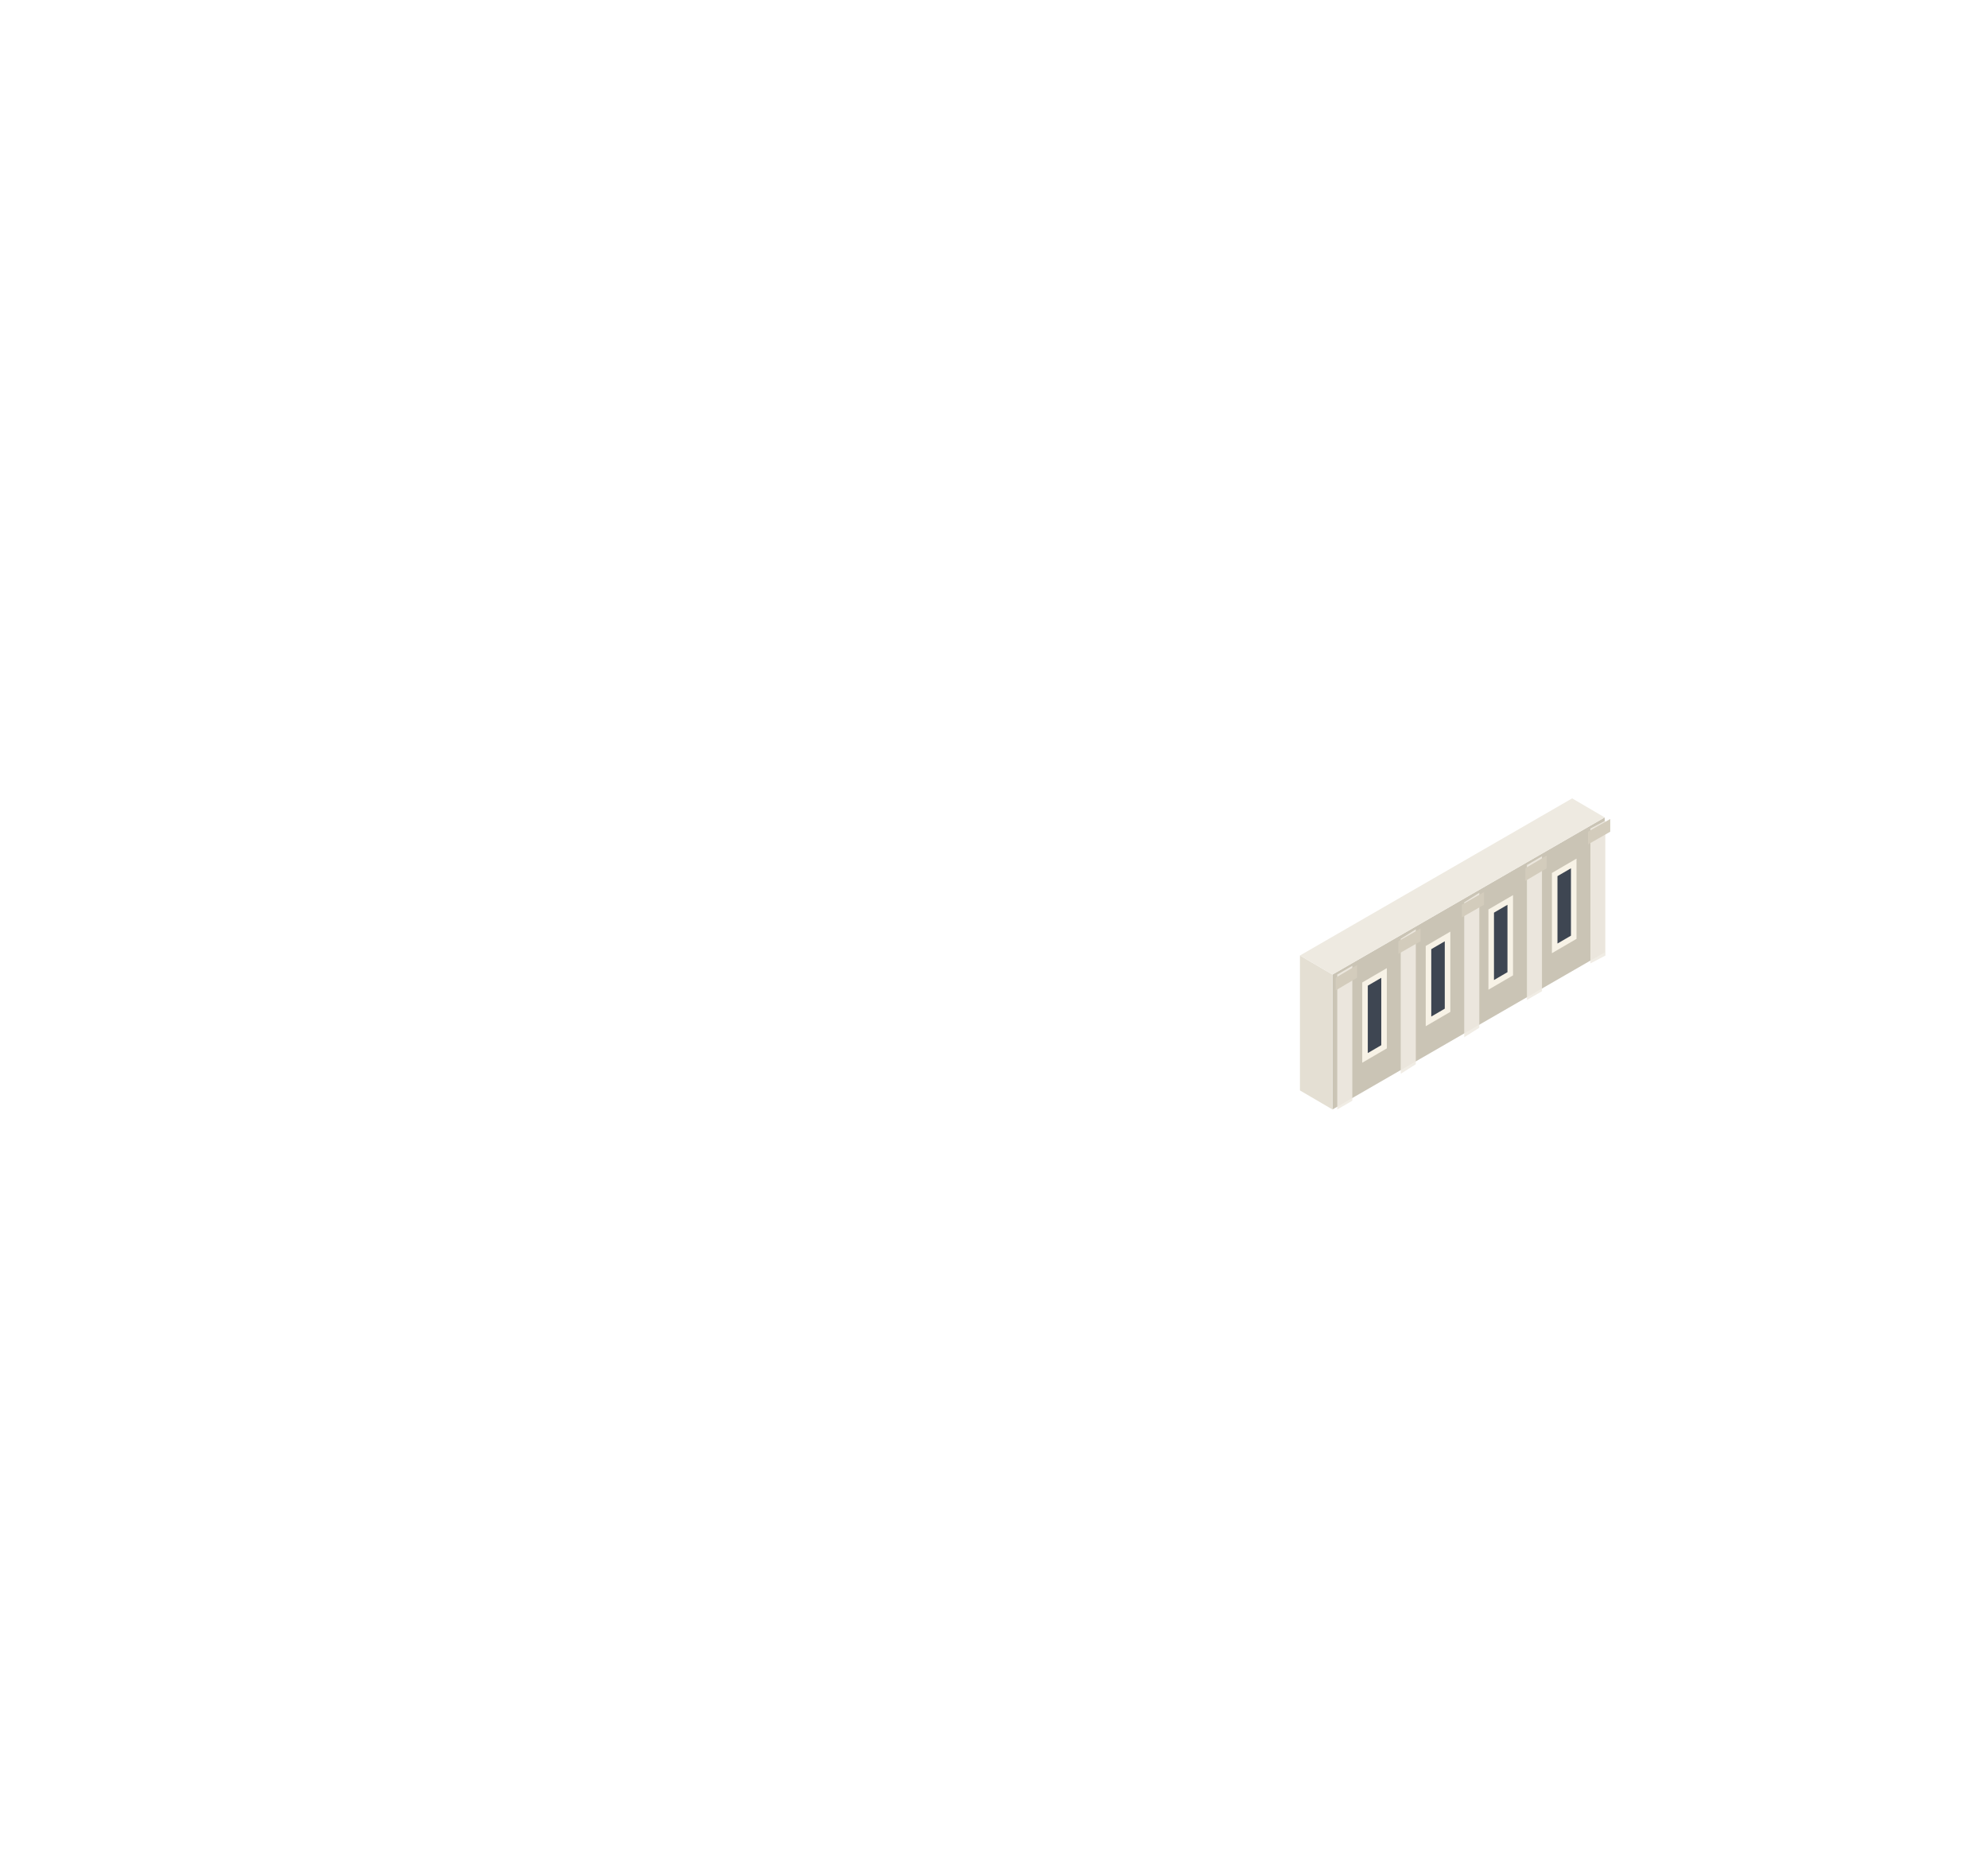
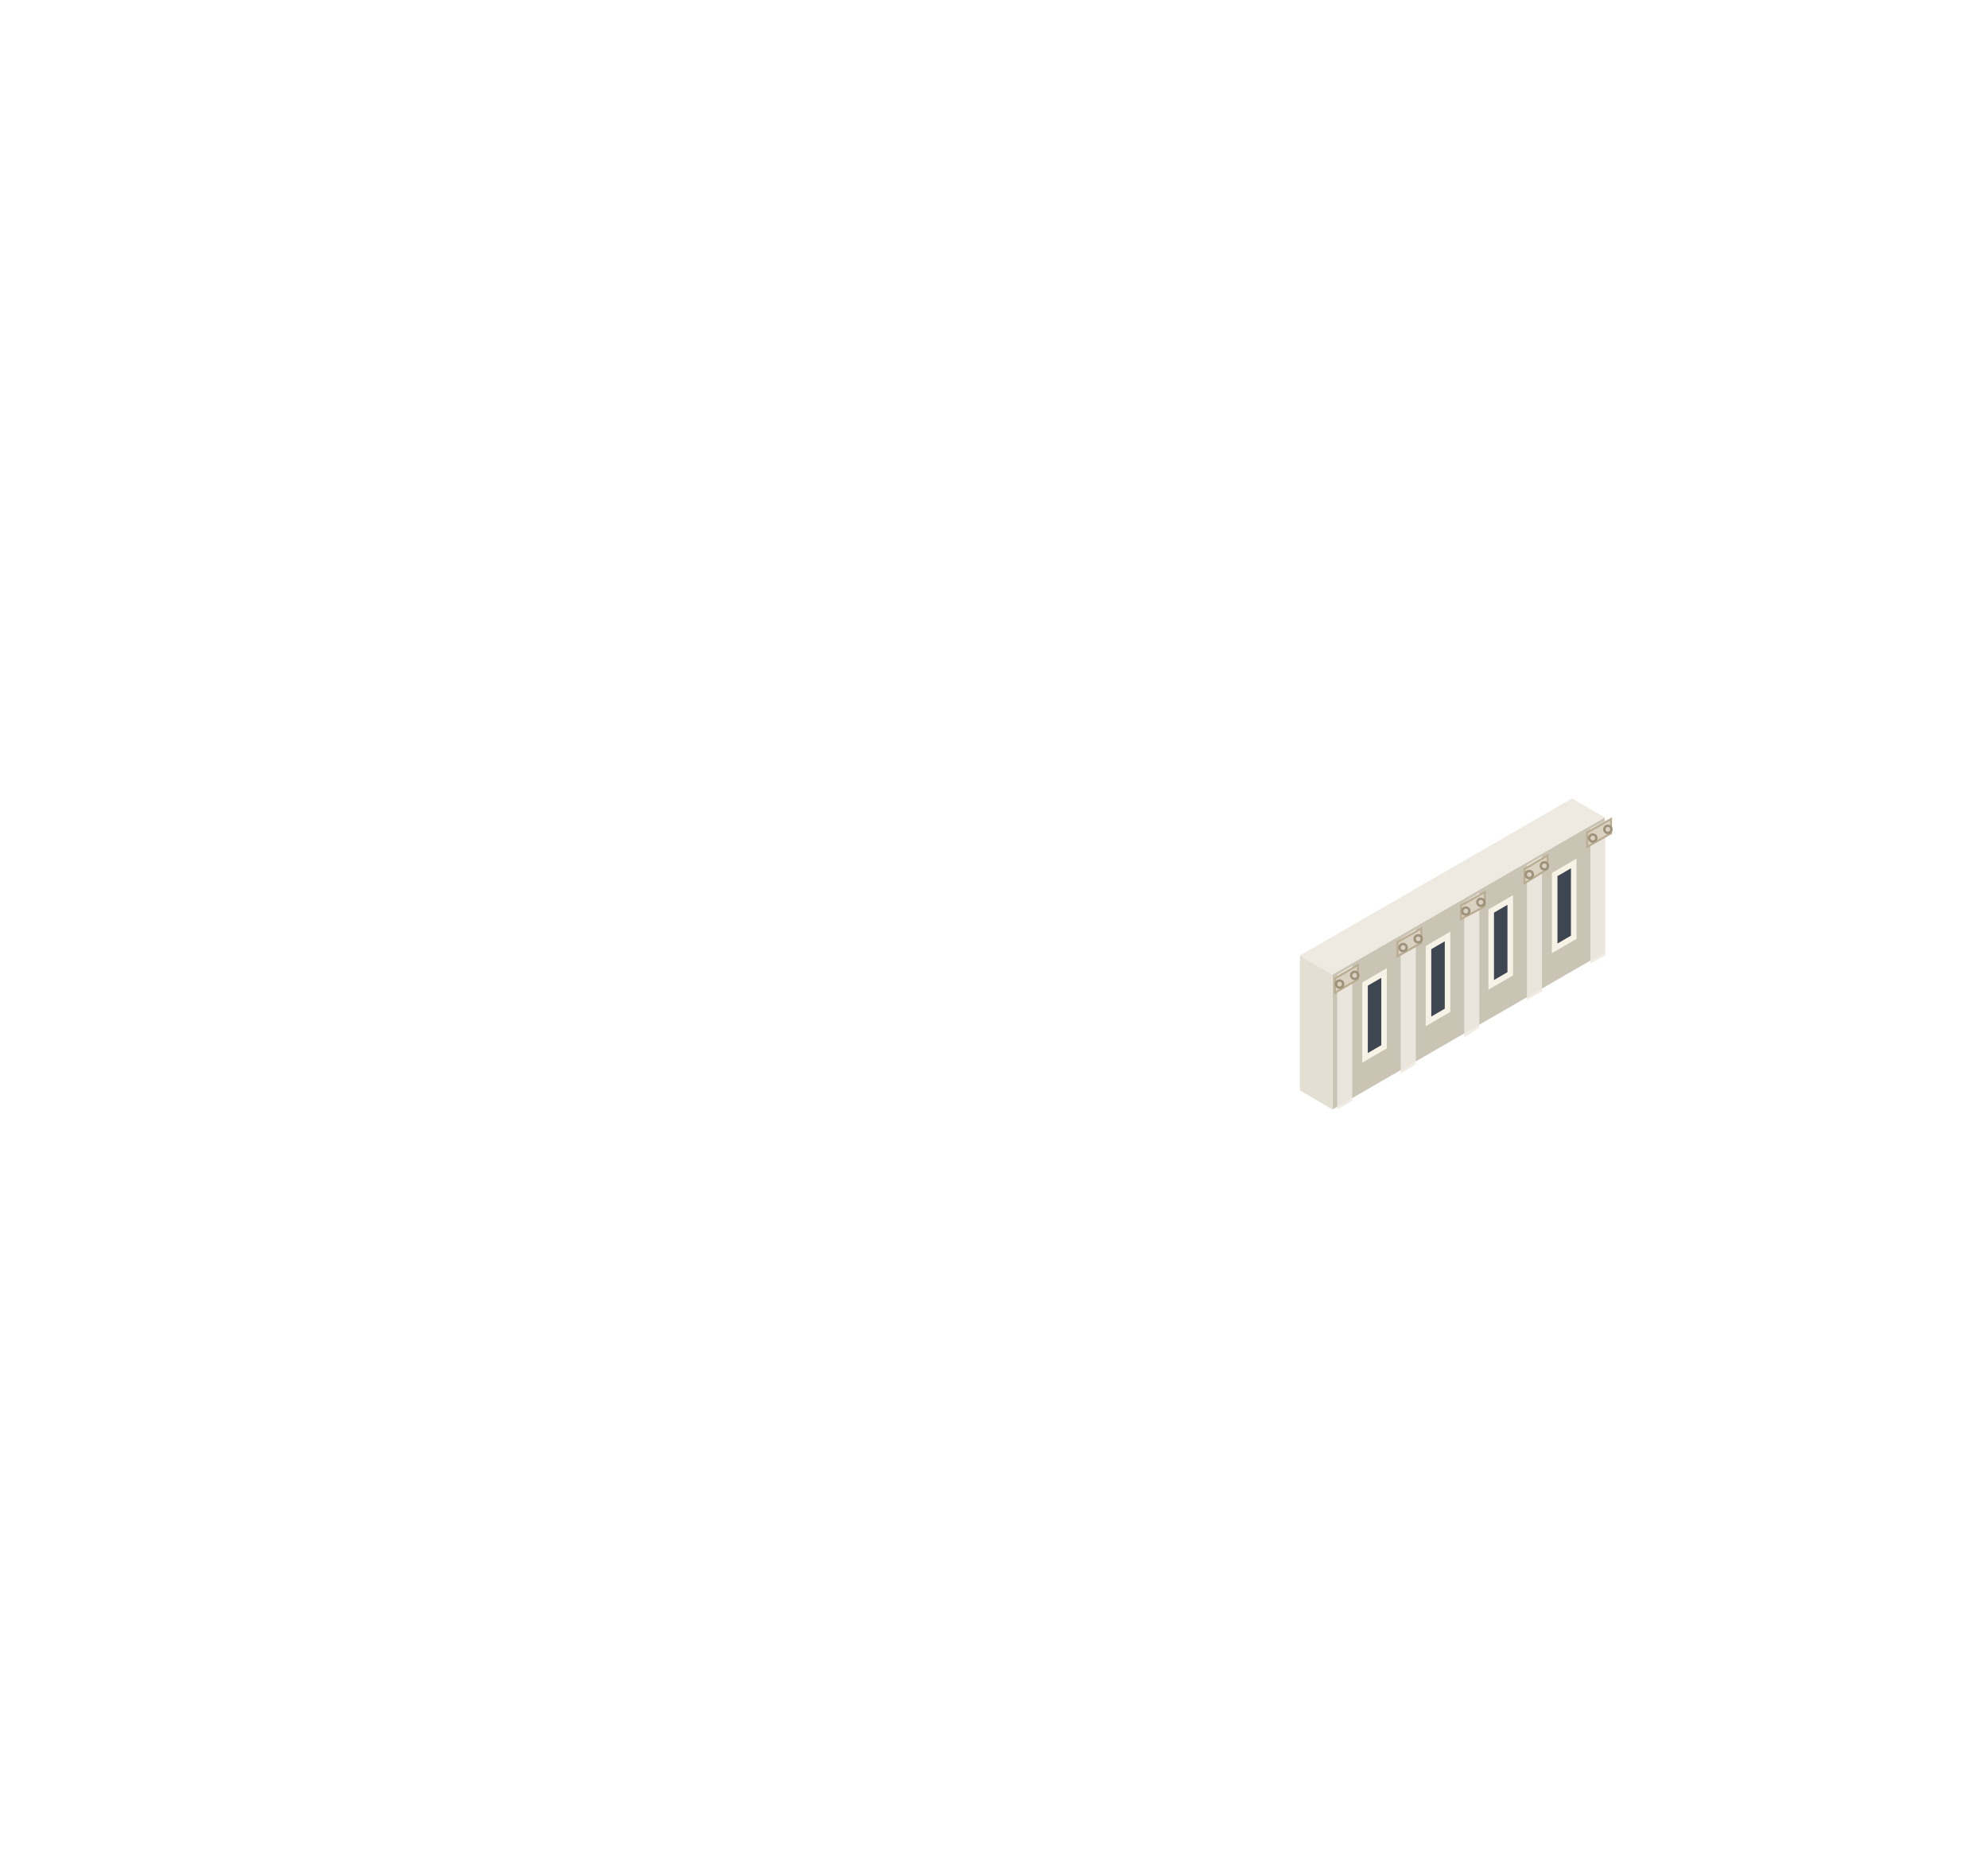
<svg xmlns="http://www.w3.org/2000/svg" viewBox="177.8 90.4 250.5 233.8" width="501" height="467.6">
  <defs>
    <linearGradient id="iso-glass-l" x1="0" y1="0" x2="0" y2="1">
      <stop offset="0" stop-color="#B9D2EA" />
      <stop offset="1" stop-color="#8FB1D4" />
    </linearGradient>
    <linearGradient id="iso-glass-r" x1="0" y1="0" x2="0" y2="1">
      <stop offset="0" stop-color="#7F9FC2" />
      <stop offset="1" stop-color="#617FA3" />
    </linearGradient>
  </defs>
  <polygon points="380,210.4 345.7,230.2 345.7,213.2 380,193.4" fill="#CAC4B5" />
  <polygon points="380.1,210.8 378.2,211.8 378.2,194.8 380.1,193.8" fill="#EEEAE1" opacity="0.9" />
-   <polygon points="380.7,195.2 377.9,196.8 377.9,195.2 380.7,193.6" fill="#D3CCBC" />
+   <polygon points="380.8,195.4 377.8,197.1 377.8,195.3 380.8,193.6" fill="#D9D2C2" stroke="#B9AD92" stroke-width="0.25" />
+   <circle cx="380.4" cy="194.9" r="0.45" fill="none" stroke="#9E927A" stroke-width="0.3" />
+   <circle cx="378.5" cy="196" r="0.45" fill="none" stroke="#9E927A" stroke-width="0.3" />
  <polygon points="372.1,215.3 370.2,216.4 370.2,199.4 372.1,198.3" fill="#EEEAE1" opacity="0.9" />
-   <polygon points="372.7,199.8 370,201.4 370,199.8 372.7,198.2" fill="#D3CCBC" />
+   <polygon points="372.8,199.9 369.9,201.7 369.9,199.9 372.8,198.2" fill="#D9D2C2" stroke="#B9AD92" stroke-width="0.25" />
+   <circle cx="372.4" cy="199.5" r="0.45" fill="none" stroke="#9E927A" stroke-width="0.3" />
+   <circle cx="370.5" cy="200.6" r="0.45" fill="none" stroke="#9E927A" stroke-width="0.3" />
  <polygon points="364.2,219.9 362.3,221.1 362.3,204.1 364.2,202.9" fill="#EEEAE1" opacity="0.9" />
-   <polygon points="364.8,204.4 362,206 362,204.4 364.8,202.8" fill="#D3CCBC" />
+   <polygon points="364.9,204.6 361.9,206.2 361.9,204.5 364.9,202.8" fill="#D9D2C2" stroke="#B9AD92" stroke-width="0.25" />
+   <circle cx="364.4" cy="204.1" r="0.45" fill="none" stroke="#9E927A" stroke-width="0.3" />
+   <circle cx="362.5" cy="205.2" r="0.45" fill="none" stroke="#9E927A" stroke-width="0.3" />
  <polygon points="356.2,224.5 354.3,225.7 354.3,208.7 356.2,207.5" fill="#EEEAE1" opacity="0.9" />
-   <polygon points="356.8,209 354,210.6 354,209 356.8,207.4" fill="#D3CCBC" />
+   <polygon points="356.9,209.2 353.9,210.9 353.9,209.1 356.9,207.4" fill="#D9D2C2" stroke="#B9AD92" stroke-width="0.25" />
+   <circle cx="356.5" cy="208.7" r="0.45" fill="none" stroke="#9E927A" stroke-width="0.3" />
+   <circle cx="354.6" cy="209.8" r="0.45" fill="none" stroke="#9E927A" stroke-width="0.3" />
  <polygon points="348.2,229.1 346.3,230.2 346.3,213.2 348.2,212.1" fill="#EEEAE1" opacity="0.9" />
-   <polygon points="348.8,213.6 346.1,215.2 346.1,213.6 348.8,212" fill="#D3CCBC" />
+   <polygon points="348.9,213.8 346,215.5 346,213.7 348.9,212" fill="#D9D2C2" stroke="#B9AD92" stroke-width="0.25" />
+   <circle cx="348.5" cy="213.3" r="0.45" fill="none" stroke="#9E927A" stroke-width="0.3" />
+   <circle cx="346.6" cy="214.4" r="0.45" fill="none" stroke="#9E927A" stroke-width="0.3" />
  <polygon points="376.1,208.5 373.7,209.9 373.7,200.6 376.1,199.2" fill="#3E4652" stroke="#F7F2E6" stroke-width="0.7" />
  <polygon points="368.1,213.1 365.7,214.5 365.7,205.2 368.1,203.8" fill="#3E4652" stroke="#F7F2E6" stroke-width="0.7" />
  <polygon points="360.2,217.7 357.8,219.1 357.8,209.8 360.2,208.4" fill="#3E4652" stroke="#F7F2E6" stroke-width="0.7" />
  <polygon points="352.2,222.3 349.8,223.7 349.8,214.4 352.2,213" fill="#3E4652" stroke="#F7F2E6" stroke-width="0.7" />
  <polygon points="345.7,230.2 341.6,227.8 341.6,210.8 345.7,213.2" fill="#E4DFD3" />
  <polygon points="341.6,210.8 375.9,191 380,193.4 345.7,213.2" fill="#EEEAE1" />
</svg>
